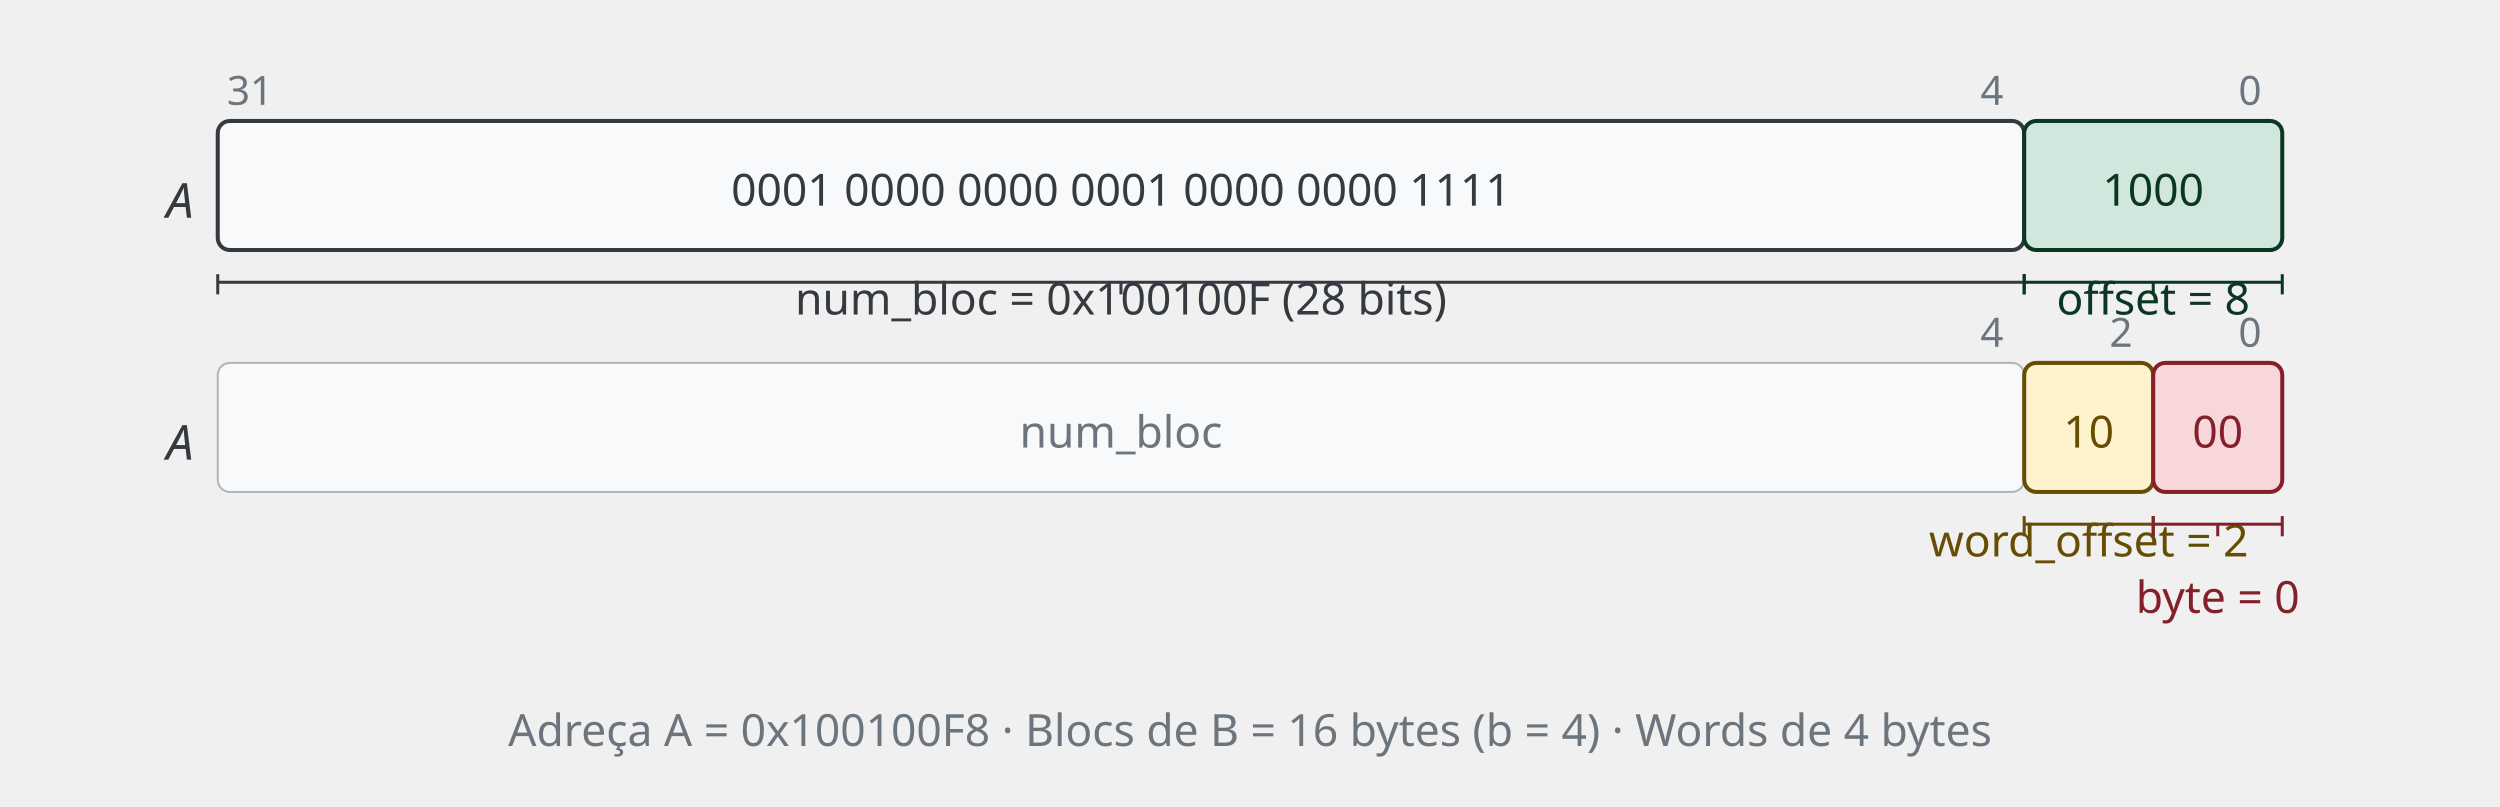
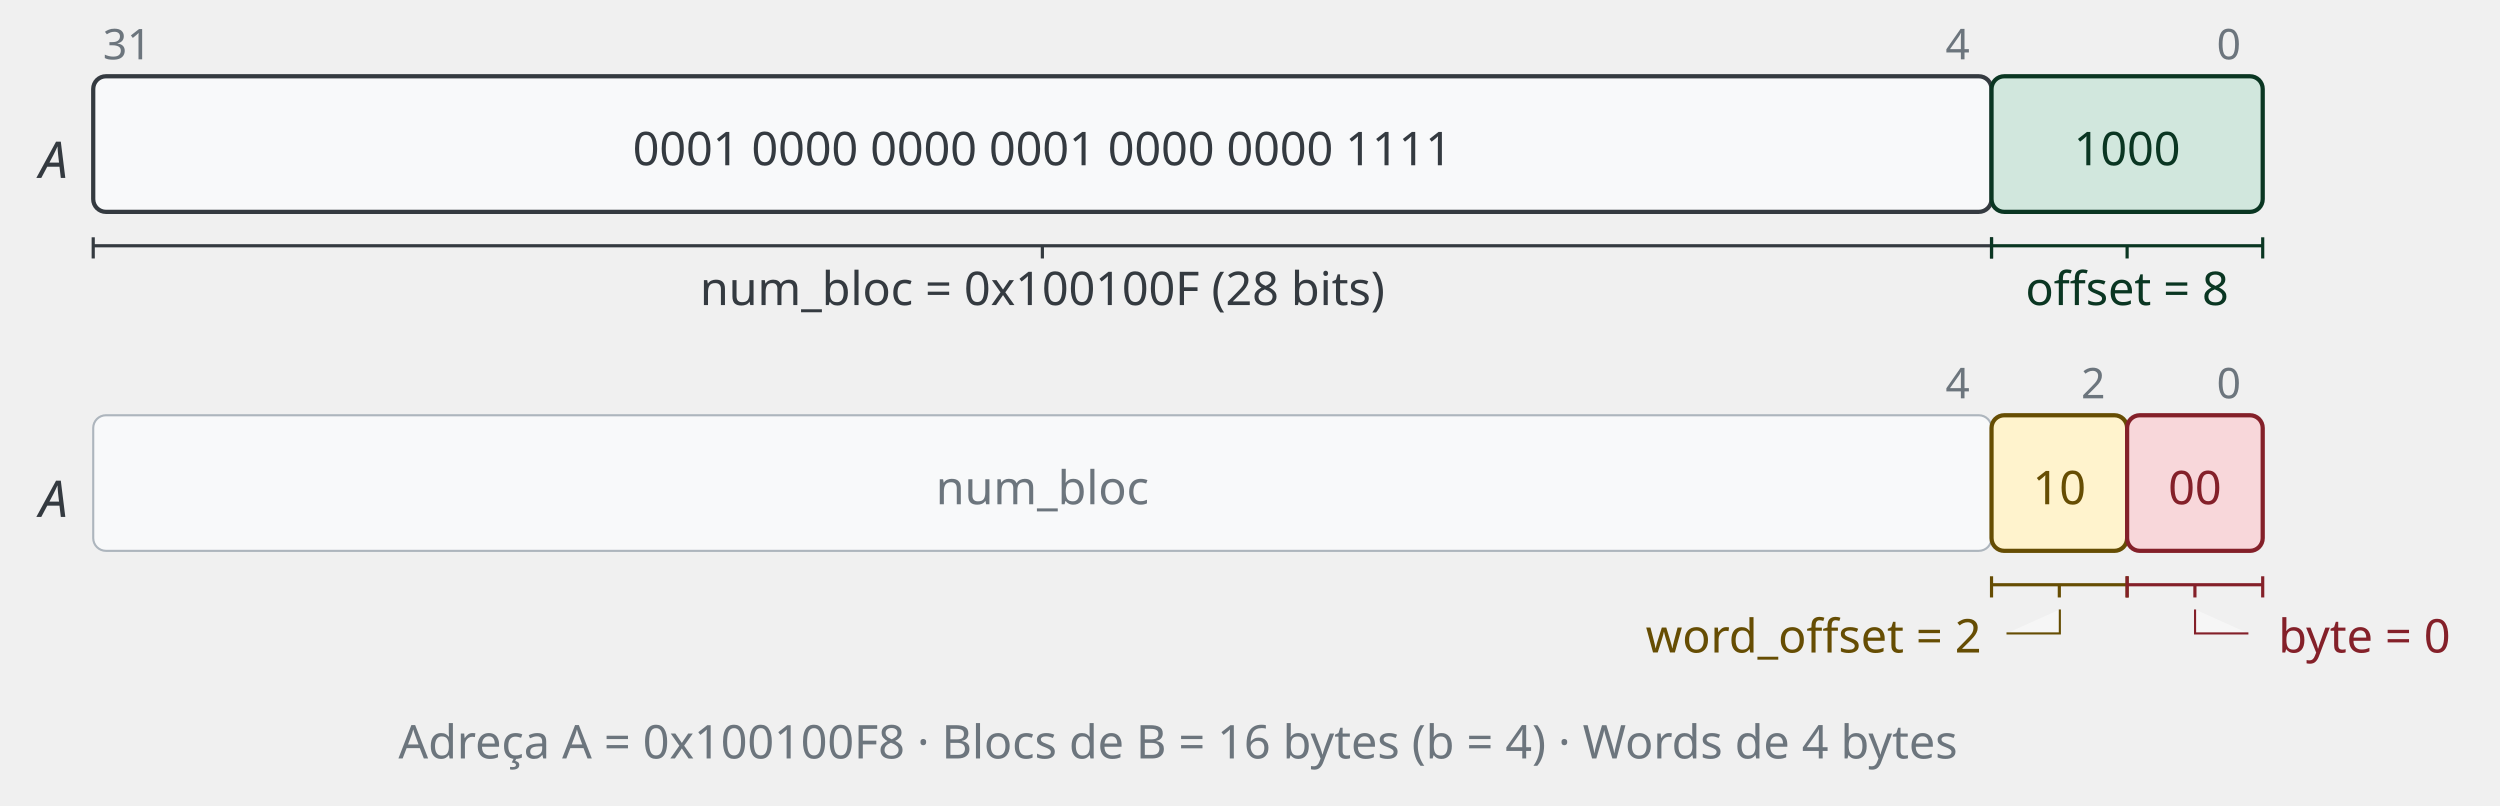
- <svg xmlns="http://www.w3.org/2000/svg" width="620" height="200" viewBox="0 0 620 200" role="img">
-   <text x="48" y="54" font-family="'Source Sans Pro', sans-serif" font-size="12" fill="#343a40" text-anchor="end" font-style="italic">A</text>
-   <text x="48" y="114" font-family="'Source Sans Pro', sans-serif" font-size="12" fill="#343a40" text-anchor="end" font-style="italic">A</text>
-   <text x="62" y="26" font-family="'Source Sans Pro', sans-serif" font-size="10" fill="#6c757d" text-anchor="middle">31</text>
-   <text x="558" y="26" font-family="'Source Sans Pro', sans-serif" font-size="10" fill="#6c757d" text-anchor="middle">0</text>
-   <text x="494" y="26" font-family="'Source Sans Pro', sans-serif" font-size="10" fill="#6c757d" text-anchor="middle">4</text>
-   <rect x="54" y="30" width="448" height="32" rx="3" fill="#f8f9fa" stroke="#343a40" stroke-width="1" />
-   <text x="278" y="51" font-family="'Source Sans Pro', sans-serif" font-size="11" fill="#343a40" text-anchor="middle">0001 0000 0000 0001 0000 0000 1111</text>
-   <rect x="502" y="30" width="64" height="32" rx="3" fill="#d1e7dd" stroke="#0a3622" stroke-width="1" />
-   <text x="534" y="51" font-family="'Source Sans Pro', sans-serif" font-size="11" fill="#0a3622" text-anchor="middle">1000</text>
-   <text x="278" y="78" font-family="'Source Sans Pro', sans-serif" font-size="11" fill="#343a40" text-anchor="middle">num_bloc = 0x100100F  (28 bits)</text>
-   <text x="534" y="78" font-family="'Source Sans Pro', sans-serif" font-size="11" fill="#0a3622" text-anchor="middle">offset = 8</text>
-   <line x1="54" y1="68" x2="54" y2="73" stroke="#343a40" stroke-width="0.75" />
-   <line x1="502" y1="68" x2="502" y2="73" stroke="#343a40" stroke-width="0.75" />
-   <line x1="54" y1="70" x2="502" y2="70" stroke="#343a40" stroke-width="0.75" />
-   <line x1="278" y1="70" x2="278" y2="73" stroke="#343a40" stroke-width="0.75" />
-   <line x1="502" y1="68" x2="502" y2="73" stroke="#0a3622" stroke-width="0.75" />
-   <line x1="566" y1="68" x2="566" y2="73" stroke="#0a3622" stroke-width="0.75" />
-   <line x1="502" y1="70" x2="566" y2="70" stroke="#0a3622" stroke-width="0.75" />
-   <line x1="534" y1="70" x2="534" y2="73" stroke="#0a3622" stroke-width="0.75" />
-   <rect x="54" y="90" width="448" height="32" rx="3" fill="#f8f9fa" stroke="#adb5bd" stroke-width="0.5" />
-   <text x="278" y="111" font-family="'Source Sans Pro', sans-serif" font-size="11" fill="#6c757d" text-anchor="middle">num_bloc</text>
-   <rect x="502" y="90" width="32" height="32" rx="3" fill="#fff3cd" stroke="#664d03" stroke-width="1" />
-   <text x="518" y="111" font-family="'Source Sans Pro', sans-serif" font-size="11" fill="#664d03" text-anchor="middle">10</text>
-   <rect x="534" y="90" width="32" height="32" rx="3" fill="#f8d7da" stroke="#842029" stroke-width="1" />
-   <text x="550" y="111" font-family="'Source Sans Pro', sans-serif" font-size="11" fill="#842029" text-anchor="middle">00</text>
-   <text x="518" y="138" font-family="'Source Sans Pro', sans-serif" font-size="11" fill="#664d03" text-anchor="middle">word_offset = 2</text>
-   <text x="550" y="152" font-family="'Source Sans Pro', sans-serif" font-size="11" fill="#842029" text-anchor="middle">byte = 0</text>
-   <line x1="502" y1="128" x2="502" y2="133" stroke="#664d03" stroke-width="0.75" />
-   <line x1="534" y1="128" x2="534" y2="133" stroke="#664d03" stroke-width="0.75" />
-   <line x1="502" y1="130" x2="534" y2="130" stroke="#664d03" stroke-width="0.75" />
-   <line x1="518" y1="130" x2="518" y2="133" stroke="#664d03" stroke-width="0.75" />
-   <line x1="534" y1="128" x2="534" y2="133" stroke="#842029" stroke-width="0.75" />
-   <line x1="566" y1="128" x2="566" y2="133" stroke="#842029" stroke-width="0.75" />
-   <line x1="534" y1="130" x2="566" y2="130" stroke="#842029" stroke-width="0.75" />
-   <line x1="550" y1="130" x2="550" y2="133" stroke="#842029" stroke-width="0.75" />
-   <text x="494" y="86" font-family="'Source Sans Pro', sans-serif" font-size="10" fill="#6c757d" text-anchor="middle">4</text>
-   <text x="526" y="86" font-family="'Source Sans Pro', sans-serif" font-size="10" fill="#6c757d" text-anchor="middle">2</text>
-   <text x="558" y="86" font-family="'Source Sans Pro', sans-serif" font-size="10" fill="#6c757d" text-anchor="middle">0</text>
-   <text x="310" y="185" font-family="'Source Sans Pro', sans-serif" font-size="11" fill="#6c757d" text-anchor="middle">Adreça A = 0x100100F8 · Blocs de B = 16 bytes (b = 4) · Words de 4 bytes</text>
+ <svg xmlns="http://www.w3.org/2000/svg" width="590" height="190" viewBox="0 0 590 190" role="img" version="1.1" id="svg30">
+   <defs id="defs30" />
+   <text x="16" y="42" font-family="'Source Sans Pro', sans-serif" font-size="12px" fill="#343a40" text-anchor="end" font-style="italic" id="text1">A</text>
+   <text x="16" y="122" font-family="'Source Sans Pro', sans-serif" font-size="12px" fill="#343a40" text-anchor="end" font-style="italic" id="text2">A</text>
+   <text x="30" y="14" font-family="'Source Sans Pro', sans-serif" font-size="10px" fill="#6c757d" text-anchor="middle" id="text3">31</text>
+   <text x="526" y="14" font-family="'Source Sans Pro', sans-serif" font-size="10px" fill="#6c757d" text-anchor="middle" id="text4">0</text>
+   <text x="462" y="14" font-family="'Source Sans Pro', sans-serif" font-size="10px" fill="#6c757d" text-anchor="middle" id="text5">4</text>
+   <rect x="22" y="18" width="448" height="32" rx="3" fill="#f8f9fa" stroke="#343a40" stroke-width="1" id="rect5" />
+   <text x="246" y="39" font-family="'Source Sans Pro', sans-serif" font-size="11px" fill="#343a40" text-anchor="middle" id="text6">0001 0000 0000 0001 0000 0000 1111</text>
+   <rect x="470" y="18" width="64" height="32" rx="3" fill="#d1e7dd" stroke="#0a3622" stroke-width="1" id="rect6" />
+   <text x="502" y="39" font-family="'Source Sans Pro', sans-serif" font-size="11px" fill="#0a3622" text-anchor="middle" id="text7">1000</text>
+   <text x="246" y="72" font-family="'Source Sans Pro', sans-serif" font-size="11px" fill="#343a40" text-anchor="middle" id="text8">num_bloc = 0x100100F (28 bits)</text>
+   <text x="502" y="72" font-family="'Source Sans Pro', sans-serif" font-size="11px" fill="#0a3622" text-anchor="middle" id="text9">offset = 8</text>
+   <line x1="22" y1="56" x2="22" y2="61" stroke="#343a40" stroke-width="0.75" id="line9" />
+   <line x1="470" y1="56" x2="470" y2="61" stroke="#343a40" stroke-width="0.75" id="line10" />
+   <line x1="22" y1="58" x2="470" y2="58" stroke="#343a40" stroke-width="0.75" id="line11" />
+   <line x1="246" y1="58" x2="246" y2="61" stroke="#343a40" stroke-width="0.75" id="line12" />
+   <line x1="470" y1="56" x2="470" y2="61" stroke="#0a3622" stroke-width="0.75" id="line13" />
+   <line x1="534" y1="56" x2="534" y2="61" stroke="#0a3622" stroke-width="0.75" id="line14" />
+   <line x1="470" y1="58" x2="534" y2="58" stroke="#0a3622" stroke-width="0.75" id="line15" />
+   <line x1="502" y1="58" x2="502" y2="61" stroke="#0a3622" stroke-width="0.75" id="line16" />
+   <rect x="22" y="98" width="448" height="32" rx="3" fill="#f8f9fa" stroke="#adb5bd" stroke-width="0.5" id="rect16" />
+   <text x="246" y="119" font-family="'Source Sans Pro', sans-serif" font-size="11px" fill="#6c757d" text-anchor="middle" id="text16">num_bloc</text>
+   <rect x="470" y="98" width="32" height="32" rx="3" fill="#fff3cd" stroke="#664d03" stroke-width="1" id="rect17" />
+   <text x="486" y="119" font-family="'Source Sans Pro', sans-serif" font-size="11px" fill="#664d03" text-anchor="middle" id="text17">10</text>
+   <rect x="502" y="98" width="32" height="32" rx="3" fill="#f8d7da" stroke="#842029" stroke-width="1" id="rect18" />
+   <text x="518" y="119" font-family="'Source Sans Pro', sans-serif" font-size="11px" fill="#842029" text-anchor="middle" id="text18">00</text>
+   <text x="428" y="154" font-family="'Source Sans Pro', sans-serif" font-size="11px" fill="#664d03" text-anchor="middle" id="text19">word_offset = 2</text>
+   <text x="558" y="154" font-family="'Source Sans Pro', sans-serif" font-size="11px" fill="#842029" text-anchor="middle" id="text20">byte = 0</text>
+   <line x1="470" y1="136" x2="470" y2="141" stroke="#664d03" stroke-width="0.75" id="line20" />
+   <line x1="502" y1="136" x2="502" y2="141" stroke="#664d03" stroke-width="0.75" id="line21" />
+   <line x1="470" y1="138" x2="502" y2="138" stroke="#664d03" stroke-width="0.75" id="line22" />
+   <line x1="486" y1="138" x2="486" y2="141" stroke="#664d03" stroke-width="0.75" id="line23" />
+   <line x1="502" y1="136" x2="502" y2="141" stroke="#842029" stroke-width="0.75" id="line24" />
+   <line x1="534" y1="136" x2="534" y2="141" stroke="#842029" stroke-width="0.75" id="line25" />
+   <line x1="502" y1="138" x2="534" y2="138" stroke="#842029" stroke-width="0.75" id="line26" />
+   <line x1="518" y1="138" x2="518" y2="141" stroke="#842029" stroke-width="0.75" id="line27" />
+   <text x="462" y="94" font-family="'Source Sans Pro', sans-serif" font-size="10px" fill="#6c757d" text-anchor="middle" id="text27">4</text>
+   <text x="494" y="94" font-family="'Source Sans Pro', sans-serif" font-size="10px" fill="#6c757d" text-anchor="middle" id="text28">2</text>
+   <text x="526" y="94" font-family="'Source Sans Pro', sans-serif" font-size="10px" fill="#6c757d" text-anchor="middle" id="text29">0</text>
+   <text x="278" y="179" font-family="'Source Sans Pro', sans-serif" font-size="11px" fill="#6c757d" text-anchor="middle" id="text30">Adreça A = 0x100100F8 · Blocs de B = 16 bytes (b = 4) · Words de 4 bytes</text>
+   <path style="fill:#ffffff;fill-opacity:0.416;stroke:#664d03;stroke-width:0.5;stroke-dasharray:none;stroke-opacity:1" d="m 486.123,143.835 v 5.653 h -12.59" id="path30" />
+   <path style="fill:#ffffff;fill-opacity:0.416;stroke:#842029;stroke-width:0.5;stroke-dasharray:none;stroke-opacity:1" d="m 518.033,143.835 v 5.653 h 12.59" id="path31" />
</svg>
